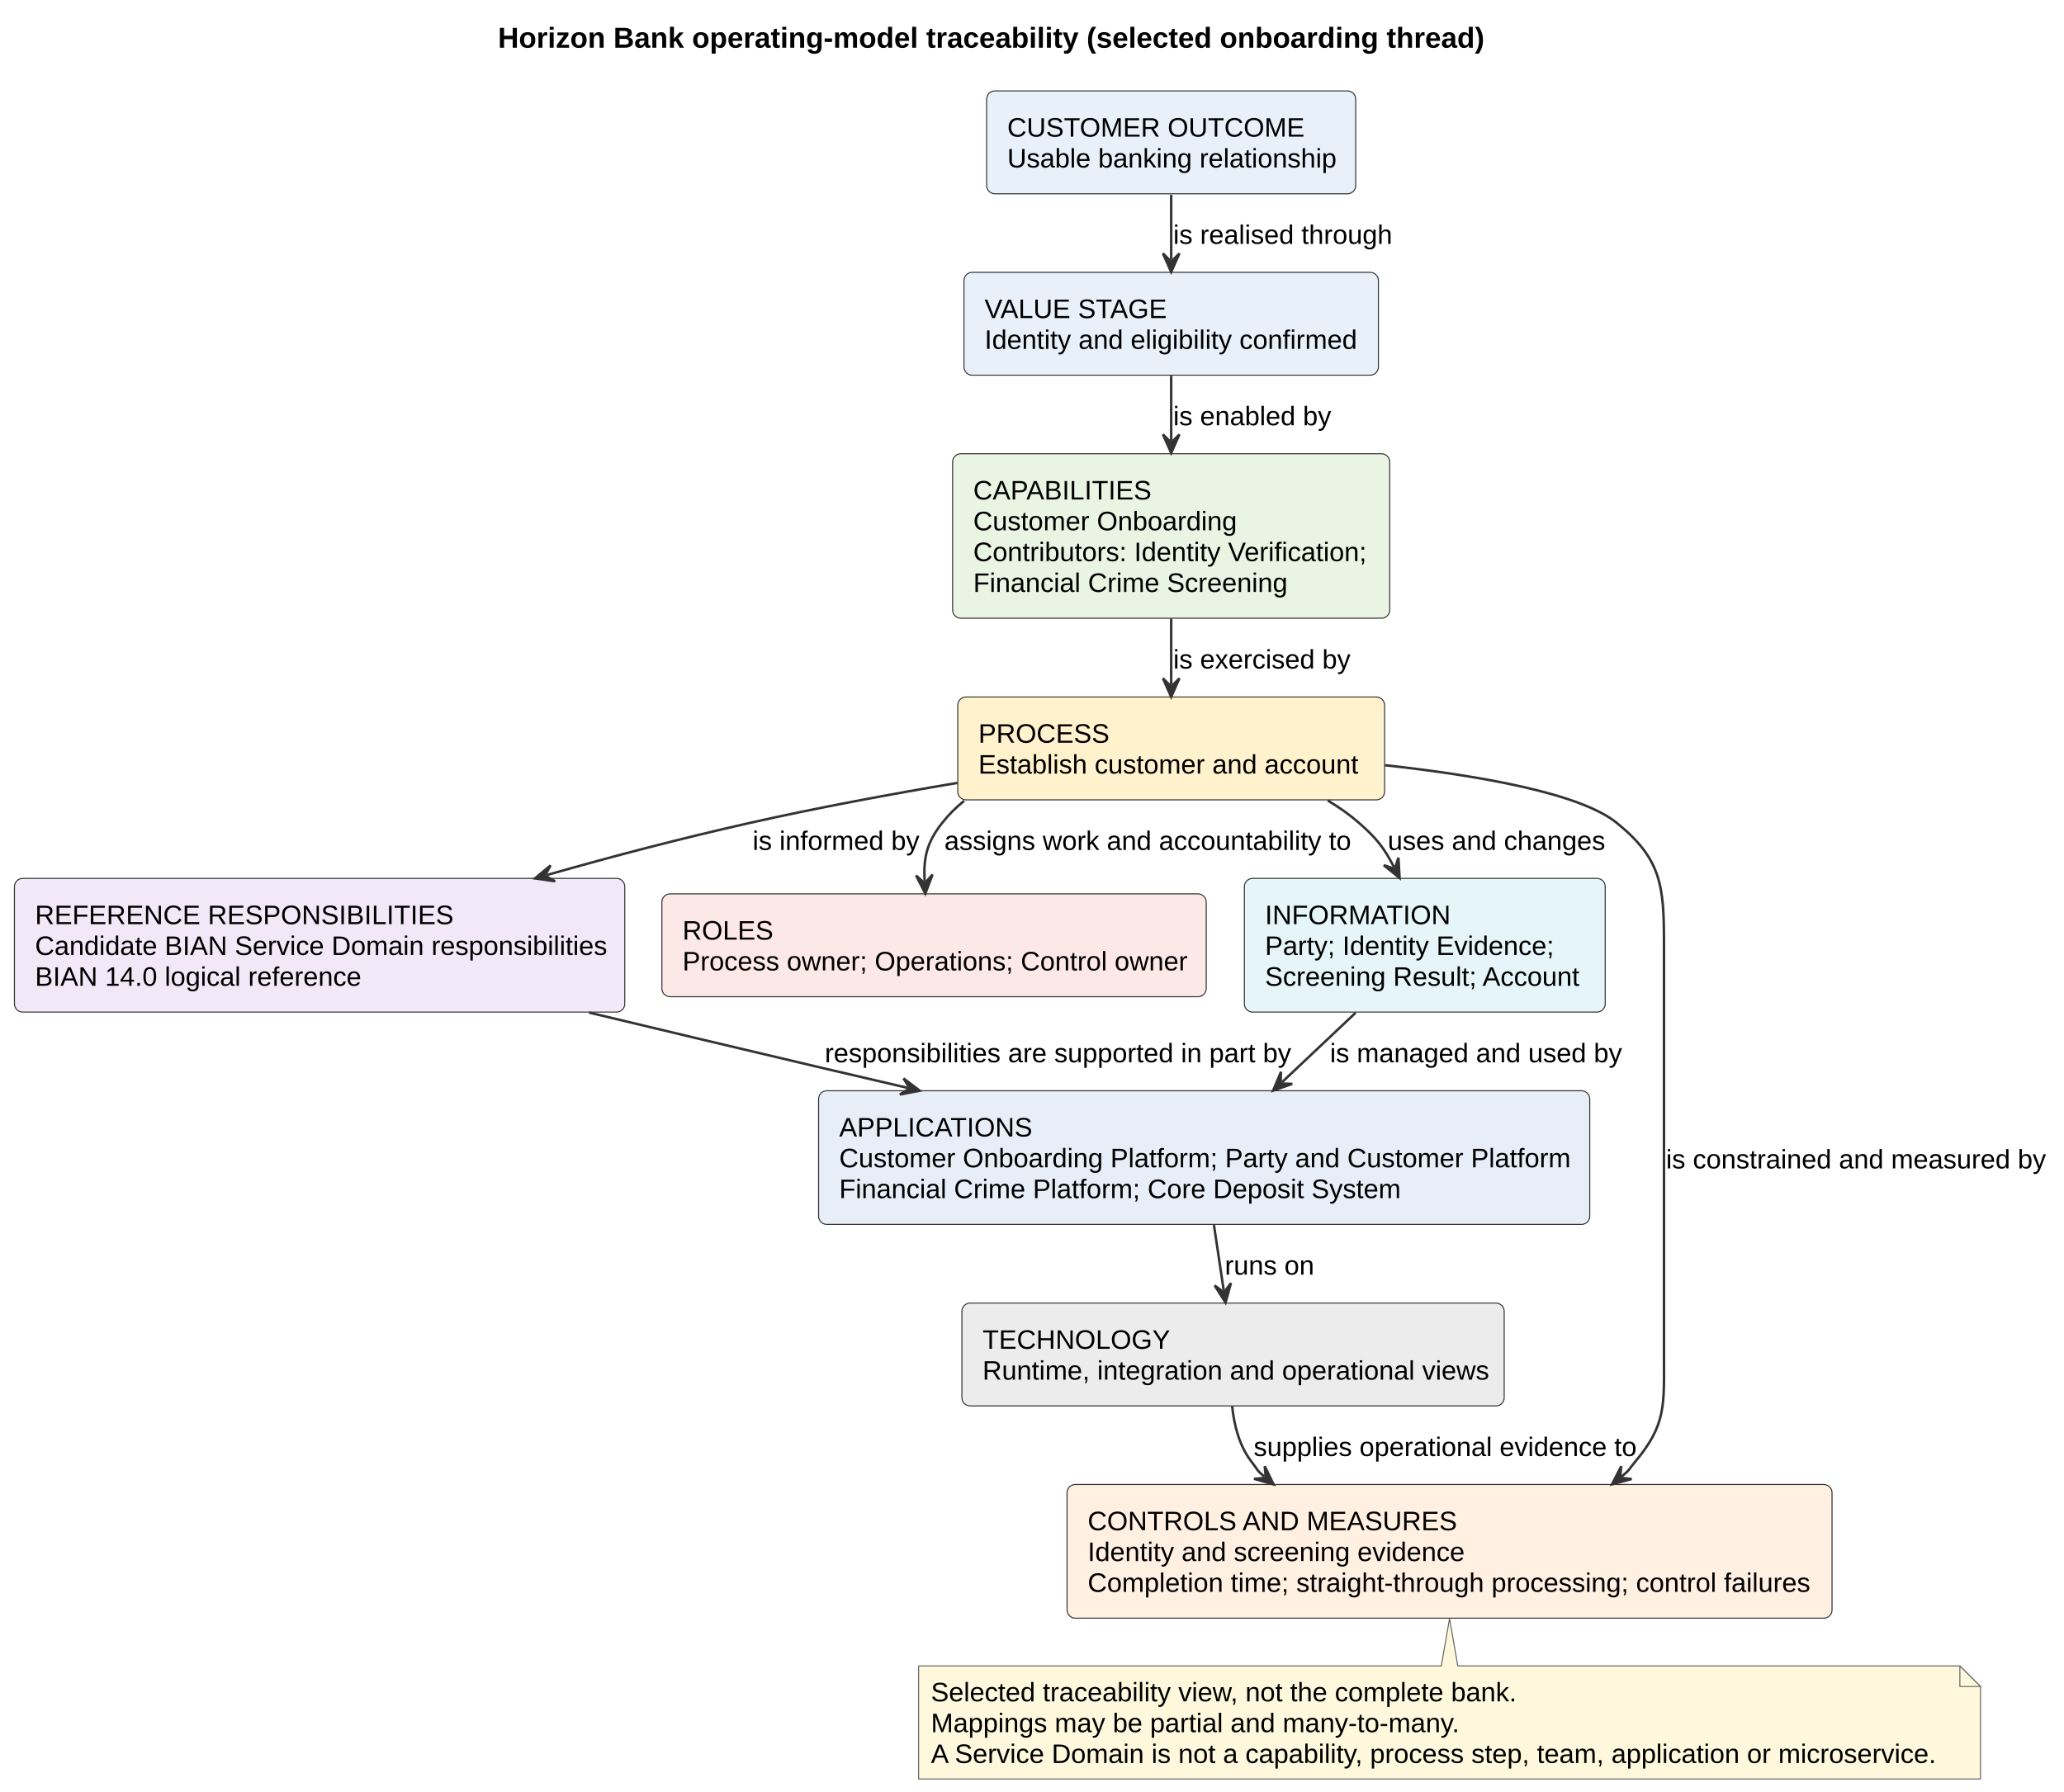
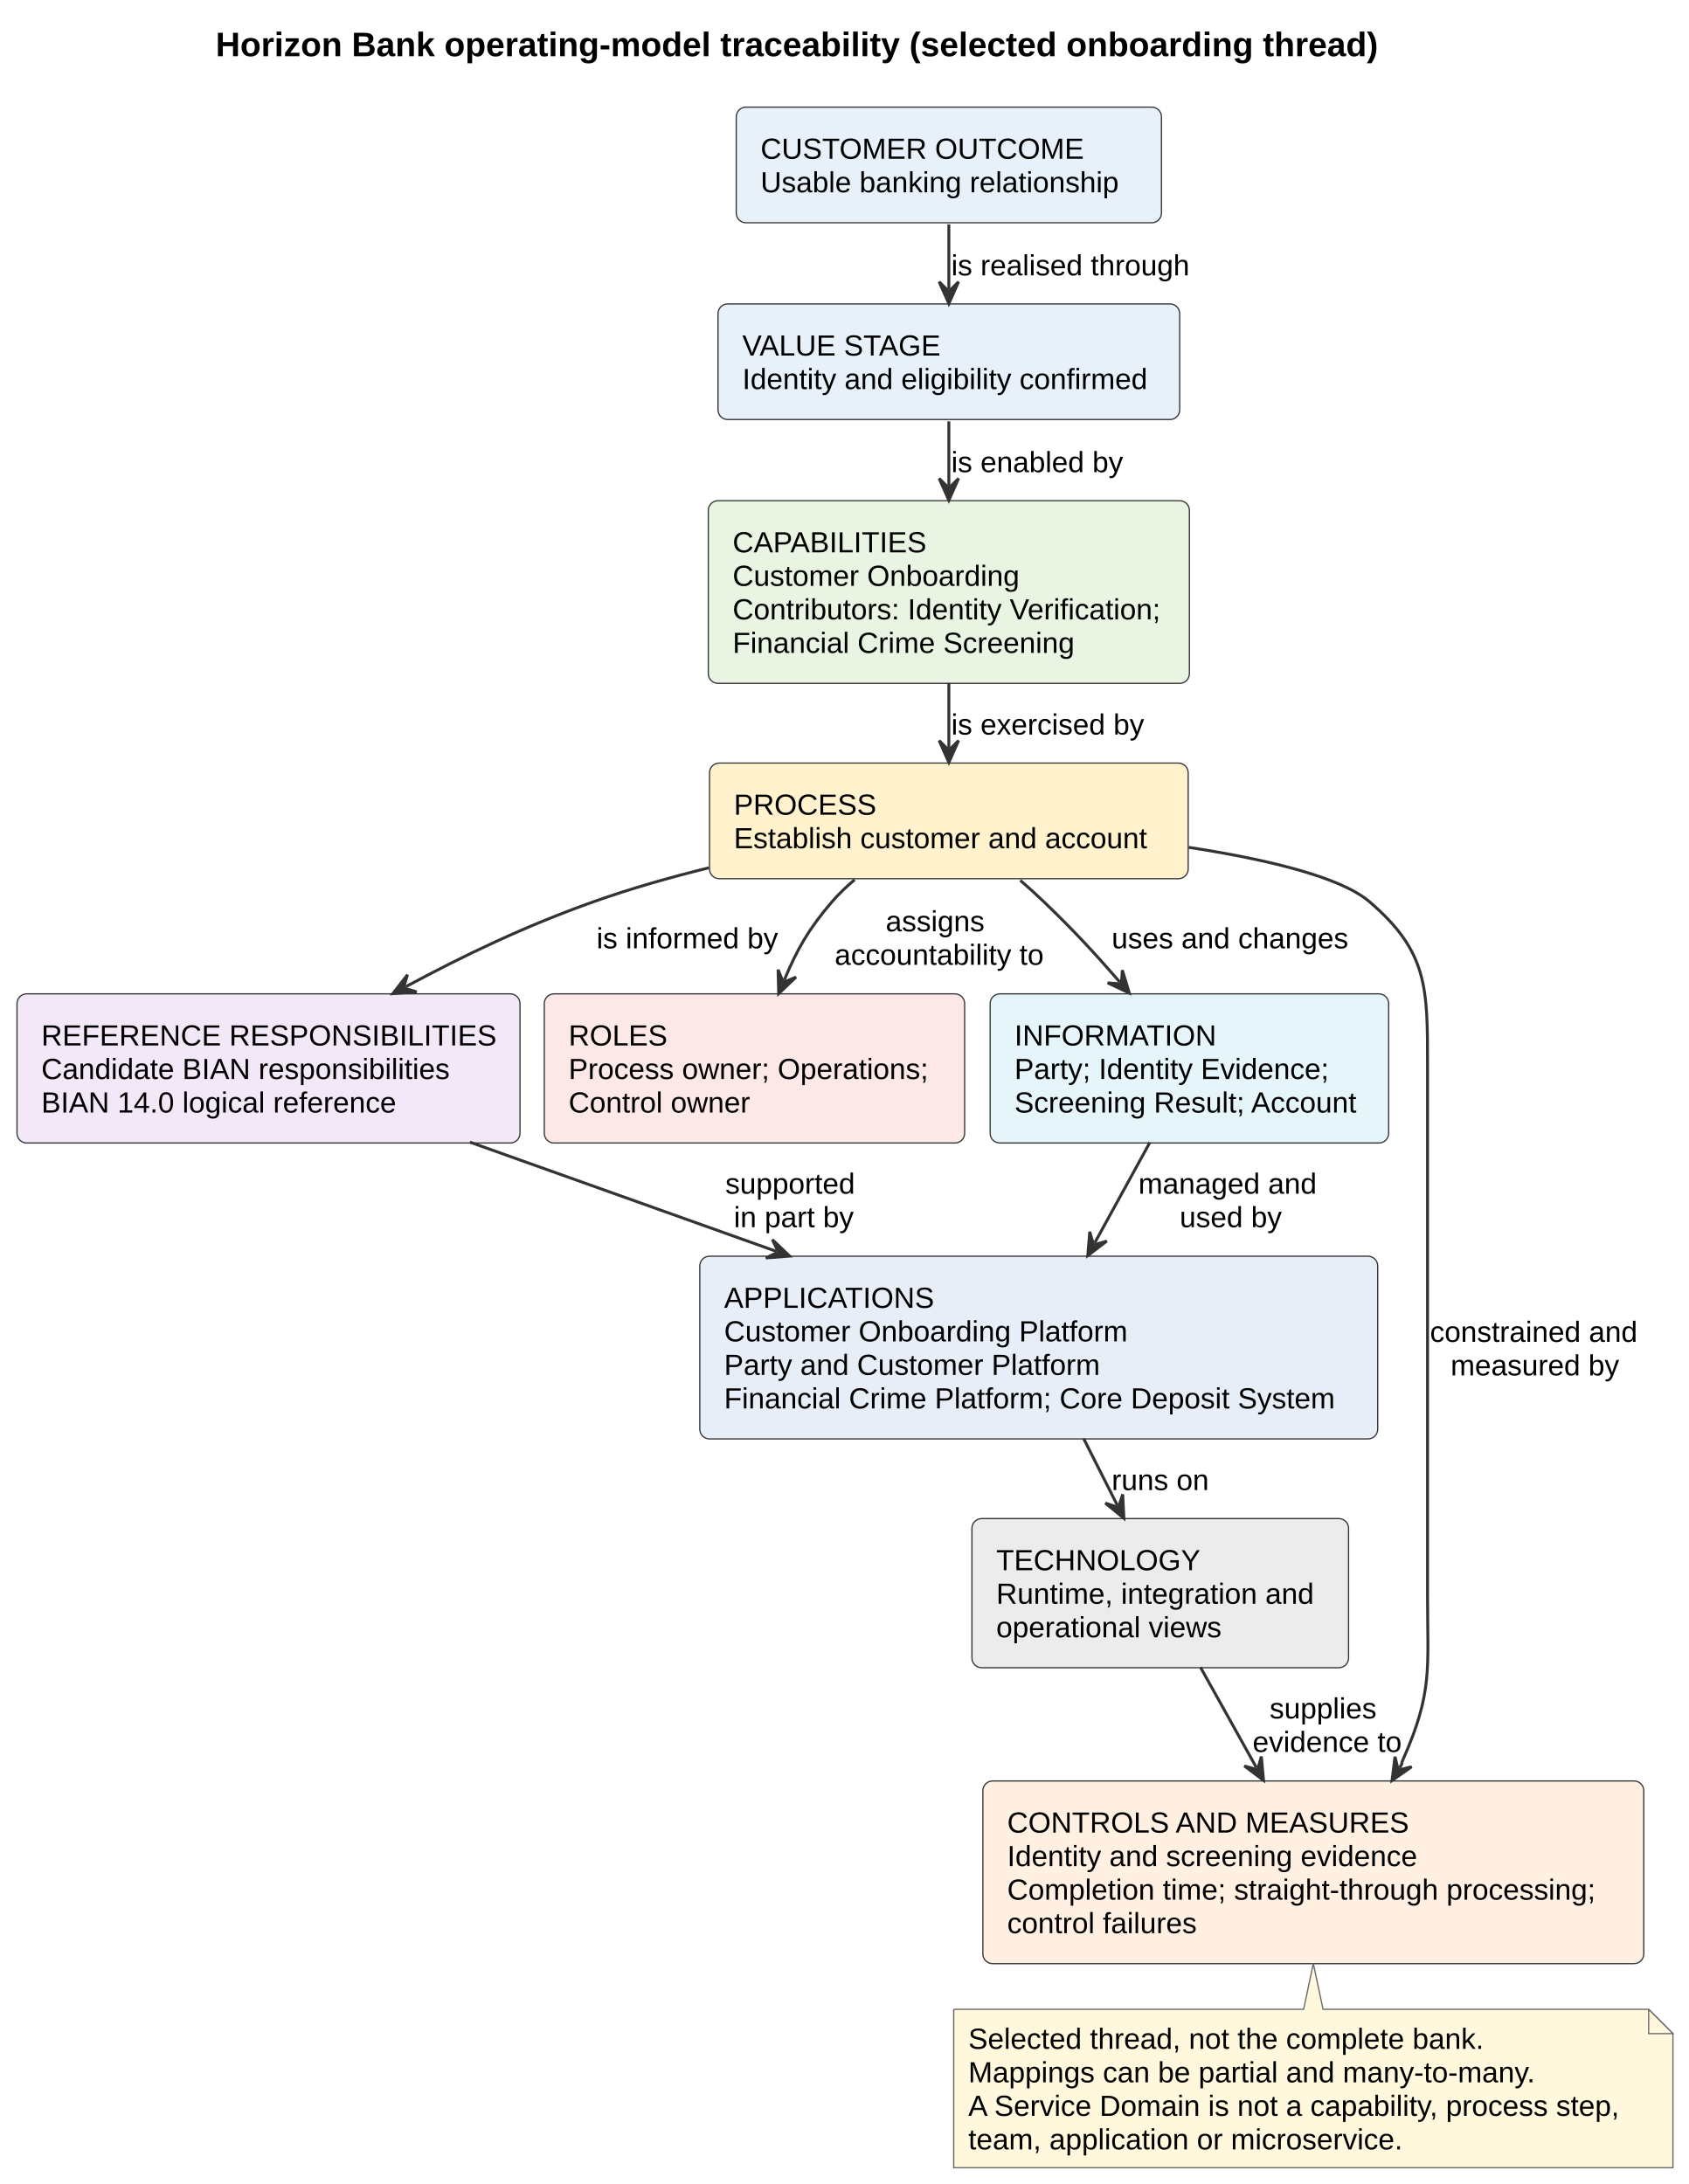
- <svg xmlns="http://www.w3.org/2000/svg" contentStyleType="text/css" height="869px" preserveAspectRatio="none" style="width:1001px;height:869px;background:#FFFFFF;" version="1.1" viewBox="0 0 1001 869" width="1001px" zoomAndPan="magnify">
+ <svg xmlns="http://www.w3.org/2000/svg" contentStyleType="text/css" height="899px" preserveAspectRatio="none" style="width:695px;height:899px;background:#FFFFFF;" version="1.1" viewBox="0 0 695 899" width="695px" zoomAndPan="magnify">
  <defs />
  <g>
-     <text fill="#000000" font-family="Arial" font-size="14" font-weight="bold" lengthAdjust="spacing" textLength="504" x="241.5" y="23.132">Horizon Bank operating-model traceability (selected onboarding thread)</text>
+     <text fill="#000000" font-family="Arial" font-size="14" font-weight="bold" lengthAdjust="spacing" textLength="504" x="88.75" y="23.132">Horizon Bank operating-model traceability (selected onboarding thread)</text>
    <g id="elem_outcome">
-       <rect fill="#E8F1FA" height="49.898" rx="4" ry="4" style="stroke:#333333;stroke-width:0.5;" width="179" x="478.5" y="44.099" />
-       <text fill="#000000" font-family="Arial" font-size="13" lengthAdjust="spacing" textLength="142" x="488.5" y="66.293">CUSTOMER OUTCOME</text>
-       <text fill="#000000" font-family="Arial" font-size="13" lengthAdjust="spacing" textLength="159" x="488.5" y="81.241">Usable banking relationship</text>
+       <rect fill="#E8F1FA" height="47.598" rx="4" ry="4" style="stroke:#333333;stroke-width:0.5;" width="175" x="303" y="44.099" />
+       <text fill="#000000" font-family="Arial" font-size="12" lengthAdjust="spacing" textLength="131" x="313" y="65.355">CUSTOMER OUTCOME</text>
+       <text fill="#000000" font-family="Arial" font-size="12" lengthAdjust="spacing" textLength="155" x="313" y="79.153">Usable banking relationship</text>
    </g>
    <g id="elem_value">
-       <rect fill="#E8F1FA" height="49.898" rx="4" ry="4" style="stroke:#333333;stroke-width:0.5;" width="201" x="467.5" y="132.099" />
-       <text fill="#000000" font-family="Arial" font-size="13" lengthAdjust="spacing" textLength="91" x="477.5" y="154.292">VALUE STAGE</text>
-       <text fill="#000000" font-family="Arial" font-size="13" lengthAdjust="spacing" textLength="181" x="477.5" y="169.241">Identity and eligibility confirmed</text>
+       <rect fill="#E8F1FA" height="47.598" rx="4" ry="4" style="stroke:#333333;stroke-width:0.5;" width="190" x="295.5" y="125.099" />
+       <text fill="#000000" font-family="Arial" font-size="12" lengthAdjust="spacing" textLength="80" x="305.5" y="146.355">VALUE STAGE</text>
+       <text fill="#000000" font-family="Arial" font-size="12" lengthAdjust="spacing" textLength="170" x="305.5" y="160.153">Identity and eligibility confirmed</text>
    </g>
    <g id="elem_capability">
-       <rect fill="#EAF4E2" height="79.795" rx="4" ry="4" style="stroke:#333333;stroke-width:0.5;" width="212" x="462" y="220.099" />
-       <text fill="#000000" font-family="Arial" font-size="13" lengthAdjust="spacing" textLength="86" x="472" y="242.292">CAPABILITIES</text>
-       <text fill="#000000" font-family="Arial" font-size="13" lengthAdjust="spacing" textLength="126" x="472" y="257.241">Customer Onboarding</text>
-       <text fill="#000000" font-family="Arial" font-size="13" lengthAdjust="spacing" textLength="192" x="472" y="272.19">Contributors: Identity Verification;</text>
-       <text fill="#000000" font-family="Arial" font-size="13" lengthAdjust="spacing" textLength="152" x="472" y="287.139">Financial Crime Screening</text>
+       <rect fill="#EAF4E2" height="75.195" rx="4" ry="4" style="stroke:#333333;stroke-width:0.5;" width="198" x="291.5" y="206.099" />
+       <text fill="#000000" font-family="Arial" font-size="12" lengthAdjust="spacing" textLength="78" x="301.5" y="227.355">CAPABILITIES</text>
+       <text fill="#000000" font-family="Arial" font-size="12" lengthAdjust="spacing" textLength="123" x="301.5" y="241.153">Customer Onboarding</text>
+       <text fill="#000000" font-family="Arial" font-size="12" lengthAdjust="spacing" textLength="178" x="301.5" y="254.952">Contributors: Identity Verification;</text>
+       <text fill="#000000" font-family="Arial" font-size="12" lengthAdjust="spacing" textLength="146" x="301.5" y="268.751">Financial Crime Screening</text>
    </g>
    <g id="elem_process">
-       <rect fill="#FFF2CC" height="49.898" rx="4" ry="4" style="stroke:#333333;stroke-width:0.5;" width="207" x="464.5" y="338.099" />
-       <text fill="#000000" font-family="Arial" font-size="13" lengthAdjust="spacing" textLength="64" x="474.5" y="360.293">PROCESS</text>
-       <text fill="#000000" font-family="Arial" font-size="13" lengthAdjust="spacing" textLength="187" x="474.5" y="375.241">Establish customer and account</text>
+       <rect fill="#FFF2CC" height="47.598" rx="4" ry="4" style="stroke:#333333;stroke-width:0.5;" width="197" x="292" y="314.099" />
+       <text fill="#000000" font-family="Arial" font-size="12" lengthAdjust="spacing" textLength="59" x="302" y="335.354">PROCESS</text>
+       <text fill="#000000" font-family="Arial" font-size="12" lengthAdjust="spacing" textLength="177" x="302" y="349.153">Establish customer and account</text>
    </g>
    <g id="elem_bian">
-       <rect fill="#F3E8F7" height="64.846" rx="4" ry="4" style="stroke:#333333;stroke-width:0.5;" width="296" x="7" y="426.099" />
-       <text fill="#000000" font-family="Arial" font-size="13" lengthAdjust="spacing" textLength="201" x="17" y="448.293">REFERENCE RESPONSIBILITIES</text>
-       <text fill="#000000" font-family="Arial" font-size="13" lengthAdjust="spacing" textLength="276" x="17" y="463.241">Candidate BIAN Service Domain responsibilities</text>
-       <text fill="#000000" font-family="Arial" font-size="13" lengthAdjust="spacing" textLength="157" x="17" y="478.19">BIAN 14.0 logical reference</text>
+       <rect fill="#F3E8F7" height="61.397" rx="4" ry="4" style="stroke:#333333;stroke-width:0.5;" width="207" x="7" y="409.099" />
+       <text fill="#000000" font-family="Arial" font-size="12" lengthAdjust="spacing" textLength="187" x="17" y="430.354">REFERENCE RESPONSIBILITIES</text>
+       <text fill="#000000" font-family="Arial" font-size="12" lengthAdjust="spacing" textLength="175" x="17" y="444.153">Candidate BIAN responsibilities</text>
+       <text fill="#000000" font-family="Arial" font-size="12" lengthAdjust="spacing" textLength="148" x="17" y="457.952">BIAN 14.0 logical reference</text>
    </g>
    <g id="elem_roles">
-       <rect fill="#FCE8E6" height="49.898" rx="4" ry="4" style="stroke:#333333;stroke-width:0.5;" width="264" x="321" y="433.599" />
-       <text fill="#000000" font-family="Arial" font-size="13" lengthAdjust="spacing" textLength="44" x="331" y="455.793">ROLES</text>
-       <text fill="#000000" font-family="Arial" font-size="13" lengthAdjust="spacing" textLength="244" x="331" y="470.741">Process owner; Operations; Control owner</text>
+       <rect fill="#FCE8E6" height="61.397" rx="4" ry="4" style="stroke:#333333;stroke-width:0.5;" width="173" x="224" y="409.099" />
+       <text fill="#000000" font-family="Arial" font-size="12" lengthAdjust="spacing" textLength="41" x="234" y="430.354">ROLES</text>
+       <text fill="#000000" font-family="Arial" font-size="12" lengthAdjust="spacing" textLength="153" x="234" y="444.153">Process owner; Operations;</text>
+       <text fill="#000000" font-family="Arial" font-size="12" lengthAdjust="spacing" textLength="77" x="234" y="457.952">Control owner</text>
    </g>
    <g id="elem_info">
-       <rect fill="#E5F5F9" height="64.846" rx="4" ry="4" style="stroke:#333333;stroke-width:0.5;" width="175" x="603.5" y="426.099" />
-       <text fill="#000000" font-family="Arial" font-size="13" lengthAdjust="spacing" textLength="88" x="613.5" y="448.293">INFORMATION</text>
-       <text fill="#000000" font-family="Arial" font-size="13" lengthAdjust="spacing" textLength="141" x="613.5" y="463.241">Party; Identity Evidence;</text>
-       <text fill="#000000" font-family="Arial" font-size="13" lengthAdjust="spacing" textLength="155" x="613.5" y="478.19">Screening Result; Account</text>
+       <rect fill="#E5F5F9" height="61.397" rx="4" ry="4" style="stroke:#333333;stroke-width:0.5;" width="164" x="407.5" y="409.099" />
+       <text fill="#000000" font-family="Arial" font-size="12" lengthAdjust="spacing" textLength="81" x="417.5" y="430.354">INFORMATION</text>
+       <text fill="#000000" font-family="Arial" font-size="12" lengthAdjust="spacing" textLength="127" x="417.5" y="444.153">Party; Identity Evidence;</text>
+       <text fill="#000000" font-family="Arial" font-size="12" lengthAdjust="spacing" textLength="144" x="417.5" y="457.952">Screening Result; Account</text>
    </g>
    <g id="elem_apps">
-       <rect fill="#E8EEF7" height="64.846" rx="4" ry="4" style="stroke:#333333;stroke-width:0.5;" width="374" x="397" y="529.099" />
-       <text fill="#000000" font-family="Arial" font-size="13" lengthAdjust="spacing" textLength="93" x="407" y="551.293">APPLICATIONS</text>
-       <text fill="#000000" font-family="Arial" font-size="13" lengthAdjust="spacing" textLength="354" x="407" y="566.241">Customer Onboarding Platform; Party and Customer Platform</text>
-       <text fill="#000000" font-family="Arial" font-size="13" lengthAdjust="spacing" textLength="274" x="407" y="581.19">Financial Crime Platform; Core Deposit System</text>
+       <rect fill="#E8EEF7" height="75.195" rx="4" ry="4" style="stroke:#333333;stroke-width:0.5;" width="279" x="288" y="517.099" />
+       <text fill="#000000" font-family="Arial" font-size="12" lengthAdjust="spacing" textLength="85" x="298" y="538.355">APPLICATIONS</text>
+       <text fill="#000000" font-family="Arial" font-size="12" lengthAdjust="spacing" textLength="172" x="298" y="552.153">Customer Onboarding Platform</text>
+       <text fill="#000000" font-family="Arial" font-size="12" lengthAdjust="spacing" textLength="158" x="298" y="565.952">Party and Customer Platform</text>
+       <text fill="#000000" font-family="Arial" font-size="12" lengthAdjust="spacing" textLength="259" x="298" y="579.751">Financial Crime Platform; Core Deposit System</text>
    </g>
    <g id="elem_tech">
-       <rect fill="#ECECEC" height="49.898" rx="4" ry="4" style="stroke:#333333;stroke-width:0.5;" width="263" x="466.5" y="632.099" />
-       <text fill="#000000" font-family="Arial" font-size="13" lengthAdjust="spacing" textLength="89" x="476.5" y="654.293">TECHNOLOGY</text>
-       <text fill="#000000" font-family="Arial" font-size="13" lengthAdjust="spacing" textLength="243" x="476.5" y="669.241">Runtime, integration and operational views</text>
+       <rect fill="#ECECEC" height="61.397" rx="4" ry="4" style="stroke:#333333;stroke-width:0.5;" width="155" x="400" y="625.099" />
+       <text fill="#000000" font-family="Arial" font-size="12" lengthAdjust="spacing" textLength="83" x="410" y="646.355">TECHNOLOGY</text>
+       <text fill="#000000" font-family="Arial" font-size="12" lengthAdjust="spacing" textLength="135" x="410" y="660.153">Runtime, integration and</text>
+       <text fill="#000000" font-family="Arial" font-size="12" lengthAdjust="spacing" textLength="96" x="410" y="673.952">operational views</text>
    </g>
    <g id="elem_evidence">
-       <rect fill="#FFF0E1" height="64.846" rx="4" ry="4" style="stroke:#333333;stroke-width:0.5;" width="371" x="517.5" y="720.099" />
-       <text fill="#000000" font-family="Arial" font-size="13" lengthAdjust="spacing" textLength="179" x="527.5" y="742.293">CONTROLS AND MEASURES</text>
-       <text fill="#000000" font-family="Arial" font-size="13" lengthAdjust="spacing" textLength="181" x="527.5" y="757.241">Identity and screening evidence</text>
-       <text fill="#000000" font-family="Arial" font-size="13" lengthAdjust="spacing" textLength="351" x="527.5" y="772.19">Completion time; straight-through processing; control failures</text>
+       <rect fill="#FFF0E1" height="75.195" rx="4" ry="4" style="stroke:#333333;stroke-width:0.5;" width="272" x="404.5" y="733.099" />
+       <text fill="#000000" font-family="Arial" font-size="12" lengthAdjust="spacing" textLength="164" x="414.5" y="754.355">CONTROLS AND MEASURES</text>
+       <text fill="#000000" font-family="Arial" font-size="12" lengthAdjust="spacing" textLength="172" x="414.5" y="768.153">Identity and screening evidence</text>
+       <text fill="#000000" font-family="Arial" font-size="12" lengthAdjust="spacing" textLength="252" x="414.5" y="781.952">Completion time; straight-through processing;</text>
+       <text fill="#000000" font-family="Arial" font-size="12" lengthAdjust="spacing" textLength="81" x="414.5" y="795.751">control failures</text>
    </g>
    <g id="elem_GMN23">
-       <path d="M445.5,808.099 L445.5,862.945 A0,0 0 0 0 445.5,862.945 L960.5,862.945 A0,0 0 0 0 960.5,862.945 L960.5,818.099 L950.5,808.099 L707,808.099 L703,785.149 L699,808.099 L445.5,808.099 A0,0 0 0 0 445.5,808.099 " fill="#FFF8DC" style="stroke:#666666;stroke-width:0.5;" />
-       <path d="M950.5,808.099 L950.5,818.099 L960.5,818.099 L950.5,808.099 " fill="#FFF8DC" style="stroke:#666666;stroke-width:0.5;" />
-       <text fill="#000000" font-family="Arial" font-size="13" lengthAdjust="spacing" textLength="287" x="451.5" y="825.293">Selected traceability view, not the complete bank.</text>
-       <text fill="#000000" font-family="Arial" font-size="13" lengthAdjust="spacing" textLength="258" x="451.5" y="840.241">Mappings may be partial and many-to-many.</text>
-       <text fill="#000000" font-family="Arial" font-size="13" lengthAdjust="spacing" textLength="494" x="451.5" y="855.19">A Service Domain is not a capability, process step, team, application or microservice.</text>
+       <path d="M392.5,827.099 L392.5,892.294 A0,0 0 0 0 392.5,892.294 L688.5,892.294 A0,0 0 0 0 688.5,892.294 L688.5,837.099 L678.5,827.099 L544.5,827.099 L540.5,808.239 L536.5,827.099 L392.5,827.099 A0,0 0 0 0 392.5,827.099 " fill="#FFF8DC" style="stroke:#666666;stroke-width:0.5;" />
+       <path d="M678.5,827.099 L678.5,837.099 L688.5,837.099 L678.5,827.099 " fill="#FFF8DC" style="stroke:#666666;stroke-width:0.5;" />
+       <text fill="#000000" font-family="Arial" font-size="12" lengthAdjust="spacing" textLength="216" x="398.5" y="843.355">Selected thread, not the complete bank.</text>
+       <text fill="#000000" font-family="Arial" font-size="12" lengthAdjust="spacing" textLength="239" x="398.5" y="857.153">Mappings can be partial and many-to-many.</text>
+       <text fill="#000000" font-family="Arial" font-size="12" lengthAdjust="spacing" textLength="275" x="398.5" y="870.952">A Service Domain is not a capability, process step,</text>
+       <text fill="#000000" font-family="Arial" font-size="12" lengthAdjust="spacing" textLength="184" x="398.5" y="884.751">team, application or microservice.</text>
    </g>
    <g id="link_outcome_value">
-       <path d="M568,94.509 C568,106.229 568,114.229 568,125.919 " fill="none" id="outcome-to-value" style="stroke:#333333;stroke-width:1.2;" />
-       <polygon fill="#333333" points="568,131.919,572,122.919,568,126.919,564,122.919,568,131.919" style="stroke:#333333;stroke-width:1.2;" />
-       <text fill="#000000" font-family="Arial" font-size="13" lengthAdjust="spacing" textLength="106" x="569" y="118.293">is realised through</text>
+       <path d="M390.5,92.379 C390.5,102.659 390.5,108.719 390.5,118.989 " fill="none" id="outcome-to-value" style="stroke:#333333;stroke-width:1.2;" />
+       <polygon fill="#333333" points="390.5,124.989,394.5,115.989,390.5,119.989,386.5,115.989,390.5,124.989" style="stroke:#333333;stroke-width:1.2;" />
+       <text fill="#000000" font-family="Arial" font-size="12" lengthAdjust="spacing" textLength="103" x="391.5" y="113.355">is realised through</text>
    </g>
    <g id="link_value_capability">
-       <path d="M568,182.289 C568,193.499 568,201.099 568,213.729 " fill="none" id="value-to-capability" style="stroke:#333333;stroke-width:1.2;" />
-       <polygon fill="#333333" points="568,219.729,572,210.729,568,214.729,564,210.729,568,219.729" style="stroke:#333333;stroke-width:1.2;" />
-       <text fill="#000000" font-family="Arial" font-size="13" lengthAdjust="spacing" textLength="77" x="569" y="206.292">is enabled by</text>
+       <path d="M390.5,173.439 C390.5,183.289 390.5,188.989 390.5,199.939 " fill="none" id="value-to-capability" style="stroke:#333333;stroke-width:1.2;" />
+       <polygon fill="#333333" points="390.5,205.939,394.5,196.939,390.5,200.939,386.5,196.939,390.5,205.939" style="stroke:#333333;stroke-width:1.2;" />
+       <text fill="#000000" font-family="Arial" font-size="12" lengthAdjust="spacing" textLength="73" x="391.5" y="194.355">is enabled by</text>
    </g>
    <g id="link_capability_process">
-       <path d="M568,300.149 C568,312.919 568,320.709 568,332.039 " fill="none" id="capability-to-process" style="stroke:#333333;stroke-width:1.2;" />
-       <polygon fill="#333333" points="568,338.039,572,329.039,568,333.039,564,329.039,568,338.039" style="stroke:#333333;stroke-width:1.2;" />
-       <text fill="#000000" font-family="Arial" font-size="13" lengthAdjust="spacing" textLength="88" x="569" y="324.293">is exercised by</text>
+       <path d="M390.5,281.159 C390.5,292.169 390.5,297.939 390.5,307.839 " fill="none" id="capability-to-process" style="stroke:#333333;stroke-width:1.2;" />
+       <polygon fill="#333333" points="390.5,313.839,394.5,304.839,390.5,308.839,386.5,304.839,390.5,313.839" style="stroke:#333333;stroke-width:1.2;" />
+       <text fill="#000000" font-family="Arial" font-size="12" lengthAdjust="spacing" textLength="81" x="391.5" y="302.354">is exercised by</text>
    </g>
    <g id="link_process_bian">
-       <path d="M464.34,379.759 C432.06,385.209 396.43,391.799 364,399.099 C329.72,406.819 298.452,415.032 265.223,424.452 " fill="none" id="process-to-bian" style="stroke:#333333;stroke-width:1.2;" />
-       <polygon fill="#333333" points="259.45,426.089,269.2,427.482,264.26,424.725,267.018,419.786,259.45,426.089" style="stroke:#333333;stroke-width:1.2;" />
-       <text fill="#000000" font-family="Arial" font-size="13" lengthAdjust="spacing" textLength="81" x="365" y="412.293">is informed by</text>
+       <path d="M291.77,357.199 C275.78,361.139 259.54,365.759 244.5,371.099 C216.15,381.169 191.386,393.049 166.946,406.179 " fill="none" id="process-to-bian" style="stroke:#333333;stroke-width:1.2;" />
+       <polygon fill="#333333" points="161.66,409.019,171.481,408.283,166.065,406.652,167.695,401.236,161.66,409.019" style="stroke:#333333;stroke-width:1.2;" />
+       <text fill="#000000" font-family="Arial" font-size="12" lengthAdjust="spacing" textLength="77" x="245.5" y="390.354">is informed by</text>
    </g>
    <g id="link_process_roles">
-       <path d="M467.6,388.469 C463.7,391.599 460.12,395.129 457,399.099 C449.51,408.619 447.782,415.938 448.432,427.458 " fill="none" id="process-to-roles" style="stroke:#333333;stroke-width:1.2;" />
-       <polygon fill="#333333" points="448.77,433.449,452.257,424.238,448.488,428.457,444.269,424.688,448.77,433.449" style="stroke:#333333;stroke-width:1.2;" />
-       <text fill="#000000" font-family="Arial" font-size="13" lengthAdjust="spacing" textLength="200" x="458" y="412.293">assigns work and accountability to</text>
+       <path d="M351.72,362.129 C348.39,364.919 345.25,367.919 342.5,371.099 C333,382.089 327.985,390.835 322.765,403.445 " fill="none" id="process-to-roles" style="stroke:#333333;stroke-width:1.2;" />
+       <polygon fill="#333333" points="320.47,408.989,327.608,402.203,322.382,404.369,320.216,399.143,320.47,408.989" style="stroke:#333333;stroke-width:1.2;" />
+       <text fill="#000000" font-family="Arial" font-size="12" lengthAdjust="spacing" textLength="45" x="364.5" y="383.354">assigns</text>
+       <text fill="#000000" font-family="Arial" font-size="12" lengthAdjust="spacing" textLength="87" x="343.5" y="397.153">accountability to</text>
    </g>
    <g id="link_process_info">
-       <path d="M643.95,388.329 C649.32,391.509 654.41,395.089 659,399.099 C667.28,406.339 671.075,410.923 676.025,420.543 " fill="none" id="process-to-info" style="stroke:#333333;stroke-width:1.2;" />
-       <polygon fill="#333333" points="678.77,425.879,678.209,416.046,676.482,421.433,671.095,419.706,678.77,425.879" style="stroke:#333333;stroke-width:1.2;" />
-       <text fill="#000000" font-family="Arial" font-size="13" lengthAdjust="spacing" textLength="106" x="673" y="412.293">uses and changes</text>
+       <path d="M419.9,362.379 C423.2,365.239 426.47,368.189 429.5,371.099 C441.71,382.829 450.36,392.145 460.84,404.235 " fill="none" id="process-to-info" style="stroke:#333333;stroke-width:1.2;" />
+       <polygon fill="#333333" points="464.77,408.769,461.897,399.348,461.495,404.99,455.853,404.588,464.77,408.769" style="stroke:#333333;stroke-width:1.2;" />
+       <text fill="#000000" font-family="Arial" font-size="12" lengthAdjust="spacing" textLength="103" x="457.5" y="390.354">uses and changes</text>
    </g>
    <g id="link_bian_apps">
-       <path d="M285.69,491.179 C322.34,499.959 362.21,509.459 399,518.099 C414.24,521.679 424.345,524.034 440.225,527.714 " fill="none" id="bian-to-apps" style="stroke:#333333;stroke-width:1.2;" />
-       <polygon fill="#333333" points="446.07,529.069,438.205,523.14,441.199,527.94,436.399,530.934,446.07,529.069" style="stroke:#333333;stroke-width:1.2;" />
-       <text fill="#000000" font-family="Arial" font-size="13" lengthAdjust="spacing" textLength="227" x="400" y="515.293">responsibilities are supported in part by</text>
+       <path d="M193.37,470.139 C233.64,484.499 276.758,499.864 319.348,515.044 " fill="none" id="bian-to-apps" style="stroke:#333333;stroke-width:1.2;" />
+       <polygon fill="#333333" points="325,517.059,317.865,510.269,320.29,515.38,315.18,517.805,325,517.059" style="stroke:#333333;stroke-width:1.2;" />
+       <text fill="#000000" font-family="Arial" font-size="12" lengthAdjust="spacing" textLength="56" x="298.5" y="491.354">supported</text>
+       <text fill="#000000" font-family="Arial" font-size="12" lengthAdjust="spacing" textLength="49" x="302" y="505.153">in part by</text>
    </g>
    <g id="link_info_apps">
-       <path d="M657.44,491.279 C644.69,503.309 634.544,512.891 621.804,524.911 " fill="none" id="info-to-apps" style="stroke:#333333;stroke-width:1.2;" />
-       <polygon fill="#333333" points="617.44,529.029,626.731,525.762,621.077,525.597,621.241,519.943,617.44,529.029" style="stroke:#333333;stroke-width:1.2;" />
-       <text fill="#000000" font-family="Arial" font-size="13" lengthAdjust="spacing" textLength="142" x="645" y="515.293">is managed and used by</text>
+       <path d="M473.21,470.289 C465.39,484.539 458.825,496.498 450.555,511.578 " fill="none" id="info-to-apps" style="stroke:#333333;stroke-width:1.2;" />
+       <polygon fill="#333333" points="447.67,516.839,455.505,510.871,450.074,512.455,448.49,507.024,447.67,516.839" style="stroke:#333333;stroke-width:1.2;" />
+       <text fill="#000000" font-family="Arial" font-size="12" lengthAdjust="spacing" textLength="77" x="468.5" y="491.354">managed and</text>
+       <text fill="#000000" font-family="Arial" font-size="12" lengthAdjust="spacing" textLength="43" x="485.5" y="505.153">used by</text>
    </g>
    <g id="link_apps_tech">
-       <path d="M588.74,594.249 C590.58,606.549 591.76,614.465 593.48,625.935 " fill="none" id="apps-to-tech" style="stroke:#333333;stroke-width:1.2;" />
-       <polygon fill="#333333" points="594.37,631.869,596.991,622.375,593.629,626.924,589.08,623.561,594.37,631.869" style="stroke:#333333;stroke-width:1.2;" />
-       <text fill="#000000" font-family="Arial" font-size="13" lengthAdjust="spacing" textLength="43" x="594" y="618.293">runs on</text>
+       <path d="M445.98,592.179 C451.43,602.979 454.626,609.303 459.826,619.602 " fill="none" id="apps-to-tech" style="stroke:#333333;stroke-width:1.2;" />
+       <polygon fill="#333333" points="462.53,624.959,462.045,615.122,460.277,620.495,454.903,618.727,462.53,624.959" style="stroke:#333333;stroke-width:1.2;" />
+       <text fill="#000000" font-family="Arial" font-size="12" lengthAdjust="spacing" textLength="42" x="457.5" y="613.355">runs on</text>
    </g>
    <g id="link_process_evidence">
-       <path d="M671.67,371.189 C718.09,376.279 766.33,384.859 784,399.099 C805.75,416.629 807,429.659 807,457.599 C807,457.599 807,457.599 807,658.099 C807,681.609 808.12,691.099 793,709.099 C789.67,713.069 790.55,712.921 786.46,716.221 " fill="none" id="process-to-evidence" style="stroke:#333333;stroke-width:1.2;" />
-       <polygon fill="#333333" points="781.79,719.989,791.306,717.45,785.681,716.849,786.283,711.224,781.79,719.989" style="stroke:#333333;stroke-width:1.2;" />
-       <text fill="#000000" font-family="Arial" font-size="13" lengthAdjust="spacing" textLength="185" x="808" y="566.793">is constrained and measured by</text>
+       <path d="M489.19,348.789 C521.19,353.719 551.53,360.889 563.5,371.099 C587.73,391.759 587.5,406.759 587.5,438.599 C587.5,438.599 587.5,438.599 587.5,656.599 C587.5,686.929 589.73,696.349 577.5,724.099 C576.19,727.079 577.717,724.89 575.987,727.76 " fill="none" id="process-to-evidence" style="stroke:#333333;stroke-width:1.2;" />
+       <polygon fill="#333333" points="572.89,732.899,580.962,727.256,575.471,728.616,574.111,723.126,572.89,732.899" style="stroke:#333333;stroke-width:1.2;" />
+       <text fill="#000000" font-family="Arial" font-size="12" lengthAdjust="spacing" textLength="89" x="588.5" y="552.355">constrained and</text>
+       <text fill="#000000" font-family="Arial" font-size="12" lengthAdjust="spacing" textLength="72" x="597" y="566.153">measured by</text>
    </g>
    <g id="link_tech_evidence">
-       <path d="M597.57,682.119 C598.52,691.369 601.07,701.529 607,709.099 C610.15,713.119 609.161,712.904 613.091,716.213 " fill="none" id="tech-to-evidence" style="stroke:#333333;stroke-width:1.2;" />
-       <polygon fill="#333333" points="617.68,720.079,613.373,711.221,613.856,716.858,608.22,717.34,617.68,720.079" style="stroke:#333333;stroke-width:1.2;" />
-       <text fill="#000000" font-family="Arial" font-size="13" lengthAdjust="spacing" textLength="184" x="608" y="706.293">supplies operational evidence to</text>
+       <path d="M494.05,686.289 C502,700.539 508.68,712.517 517.08,727.597 " fill="none" id="tech-to-evidence" style="stroke:#333333;stroke-width:1.2;" />
+       <polygon fill="#333333" points="520,732.839,519.115,723.03,517.567,728.471,512.126,726.923,520,732.839" style="stroke:#333333;stroke-width:1.2;" />
+       <text fill="#000000" font-family="Arial" font-size="12" lengthAdjust="spacing" textLength="48" x="522.5" y="707.355">supplies</text>
+       <text fill="#000000" font-family="Arial" font-size="12" lengthAdjust="spacing" textLength="62" x="515.5" y="721.153">evidence to</text>
    </g>
  </g>
</svg>
